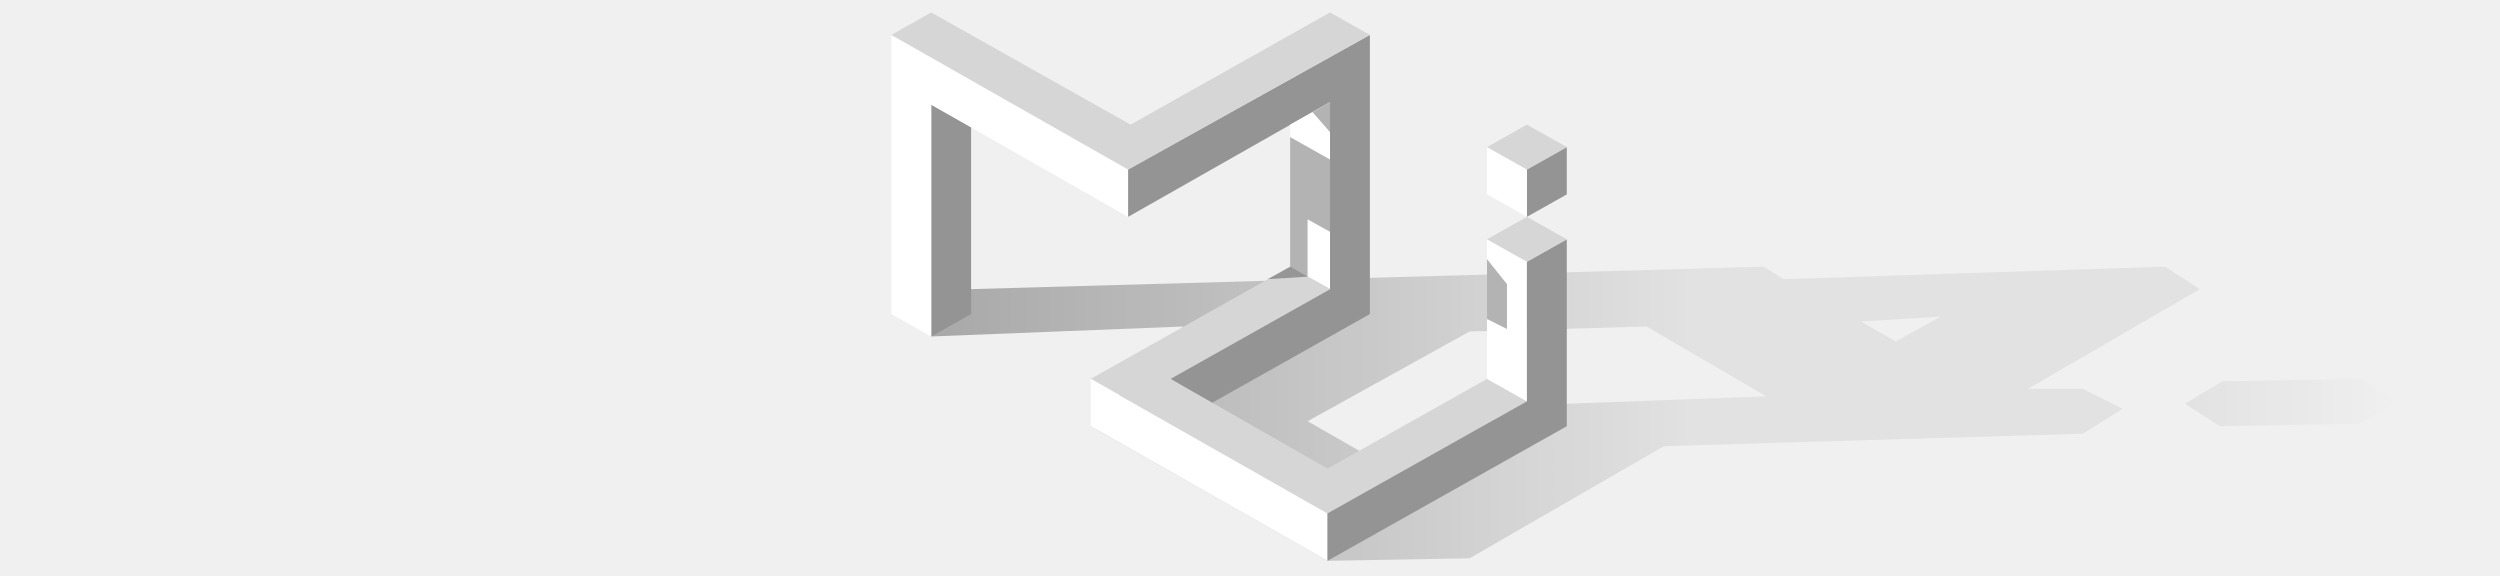
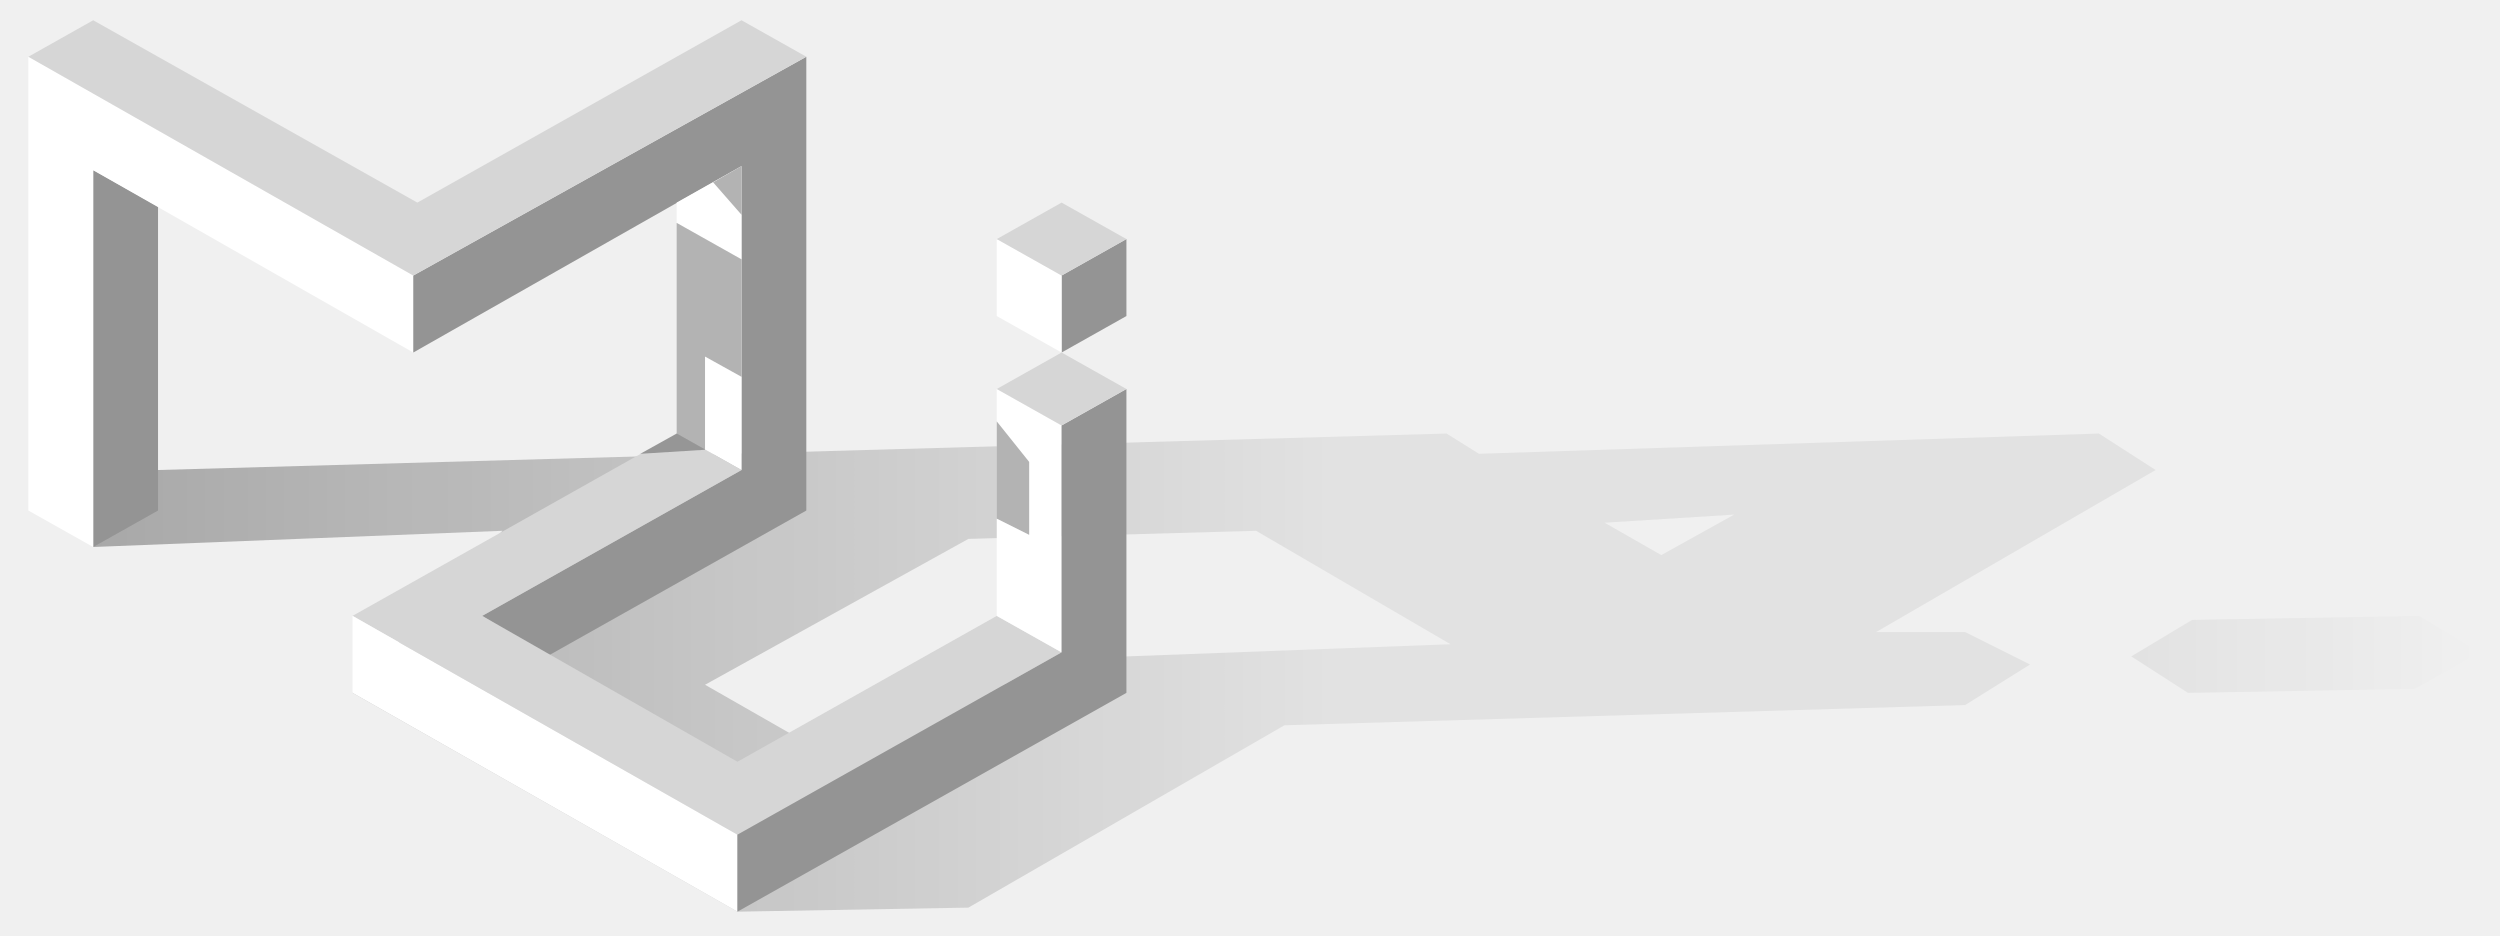
- <svg xmlns="http://www.w3.org/2000/svg" version="1.1" id="Layer_4" x="0px" y="0px" viewBox="0 0 377.25 288.75" width="990" height="228" xml:space="preserve">
+ <svg xmlns="http://www.w3.org/2000/svg" version="1.1" id="Layer_4" x="0px" y="0px" viewBox="0 0 771.25 288.75" style="enable-background:new 0 0 771.25 288.75;" xml:space="preserve">
  <g id="ground_shadow" style="opacity:0.3;">
    <linearGradient id="SVGID_1_" gradientUnits="userSpaceOnUse" x1="28.75" y1="207.5" x2="665" y2="207.5">
      <stop offset="0" style="stop-color:#000000" />
      <stop offset="0.6" style="stop-color:#000000;stop-opacity:0.2" />
    </linearGradient>
-     <path style="fill:url(#SVGID_1_);" d="M578.75,195L665,145l-17.5-11.25L456.25,140l-10-6.25L48.75,145l-20,23.75l126.25-5     l-46.25,50l118.75,67.5l71.25-1.25l97.5-56.25l210-6.25l20-12.5l-20-10H578.75z M347.5,202.5l-103.75,23.75l-26.25-15l81.25-45     l88.75-2.5l60,35L347.5,202.5z M512.5,171.25l-17.5-10l40-2.5L512.5,171.25z" />
+     <path style="fill:url(#SVGID_1_);" d="M578.75,195L665,145l-17.5-11.25L456.25,140l-10-6.25L48.75,145l-20,23.75l126.25-5   l-46.25,50l118.75,67.5l71.25-1.25l97.5-56.25l210-6.25l20-12.5l-20-10H578.75z M347.5,202.5l-103.75,23.75l-26.25-15l81.25-45   l88.75-2.5l60,35L347.5,202.5z M512.5,171.25l-17.5-10l40-2.5L512.5,171.25z" />
    <linearGradient id="SVGID_2_" gradientUnits="userSpaceOnUse" x1="657.5" y1="201.875" x2="765" y2="201.875">
      <stop offset="0" style="stop-color:#000000;stop-opacity:0.2" />
      <stop offset="1" style="stop-color:#000000;stop-opacity:0" />
    </linearGradient>
    <polygon style="fill:url(#SVGID_2_);" points="746.25,190 676.25,191.25 657.5,202.5 675,213.75 745,212.5 765,201.25  " />
  </g>
  <g id="logo">
    <polygon style="fill:#949494;" points="28.75,52.5 28.75,168.75 48.75,157.5 48.75,63.75  " />
-     <polygon style="fill:#FFFFFF;" points="8.75,157.5 8.75,17.5 127.5,85 127.5,108.75 28.75,52.5 28.75,168.75   " />
-     <polygon style="fill:#949494;" points="248.75,17.5 248.75,157.5 168.75,202.5 148.75,190 228.75,145 228.75,51.25 127.5,108.75      127.5,85  " />
+     <polygon style="fill:#FFFFFF;" points="8.75,157.5 8.75,17.5 127.5,85 127.5,108.75 28.75,52.5 28.75,168.75  " />
+     <polygon style="fill:#949494;" points="248.75,17.5 248.75,157.5 168.75,202.5 148.75,190 228.75,145 228.75,51.25 127.5,108.75    127.5,85  " />
    <polygon style="fill:#D6D6D6;" points="228.75,6.25 128.75,62.5 28.75,6.25 8.75,17.5 127.5,85 248.75,17.5  " />
    <polygon style="fill:#FFFFFF;" points="208.75,62.5 208.75,133.75 228.75,145 228.75,51.25  " />
-     <polygon style="fill:#D6D6D6;" points="108.75,190 208.75,133.75 228.75,145 148.75,190 227.5,235 307.5,190 327.5,201.25      227.5,257.5   " />
+     <polygon style="fill:#D6D6D6;" points="108.75,190 208.75,133.75 228.75,145 148.75,190 227.5,235 307.5,190 327.5,201.25    227.5,257.5  " />
    <polygon style="fill:#FFFFFF;" points="108.75,190 108.75,213.75 227.5,281.25 227.5,257.5  " />
    <polygon style="fill:#FFFFFF;" points="327.5,201.25 327.5,131.25 307.5,120 307.5,190  " />
    <polygon style="fill:#949494;" points="227.5,257.5 327.5,201.25 327.5,131.25 347.5,120 347.5,213.75 227.5,281.25  " />
    <polygon style="fill:#D6D6D6;" points="347.5,120 327.5,131.25 307.5,120 327.5,108.75  " />
-     <polygon style="fill:#949494;" points="327.5,108.75 327.5,85 347.5,73.75 347.5,97.5   " />
-     <polygon style="fill:#FFFFFF;" points="327.5,85 327.5,108.75 307.5,97.5 307.5,73.75   " />
+     <polygon style="fill:#949494;" points="327.5,108.75 327.5,85 347.5,73.75 347.5,97.5  " />
+     <polygon style="fill:#FFFFFF;" points="327.5,85 327.5,108.75 307.5,97.5 307.5,73.75  " />
    <polygon style="fill:#D6D6D6;" points="347.5,73.75 327.5,85 307.5,73.75 327.5,62.5  " />
  </g>
  <g id="face_shadow" style="opacity:0.3;">
    <polygon points="228.75,51.25 228.75,66.25 220,56.25  " />
    <polygon points="208.75,133.75 208.75,68.75 228.75,80 228.75,116.25 217.5,110 217.5,138.75 197.5,140  " />
    <polygon points="317.5,165 317.5,142.5 307.5,130 307.5,160  " />
  </g>
</svg>
